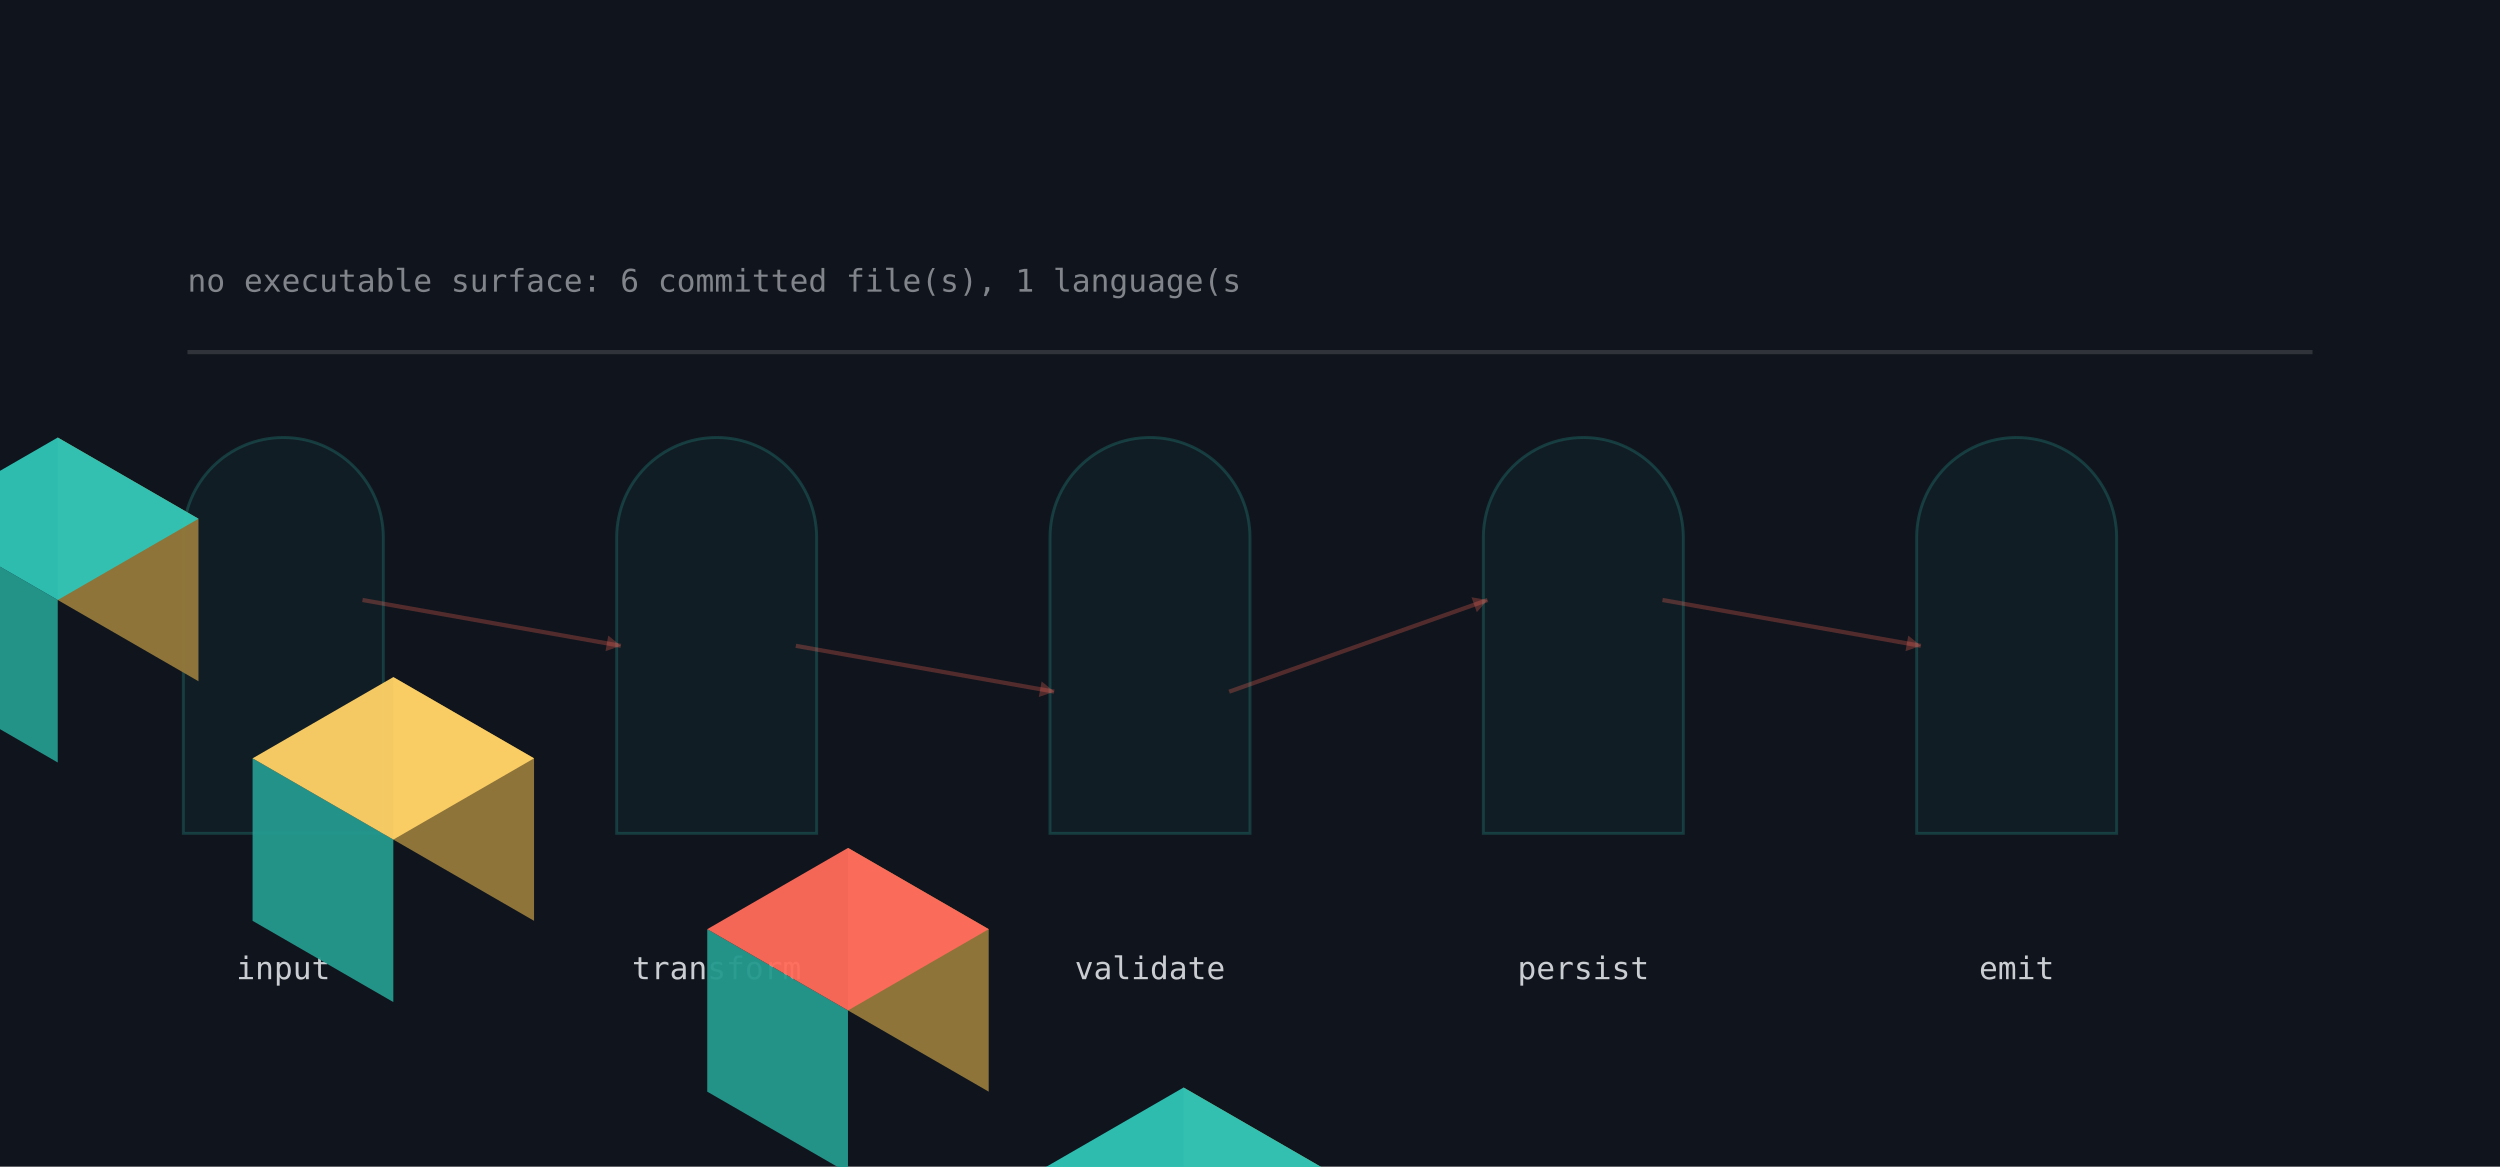
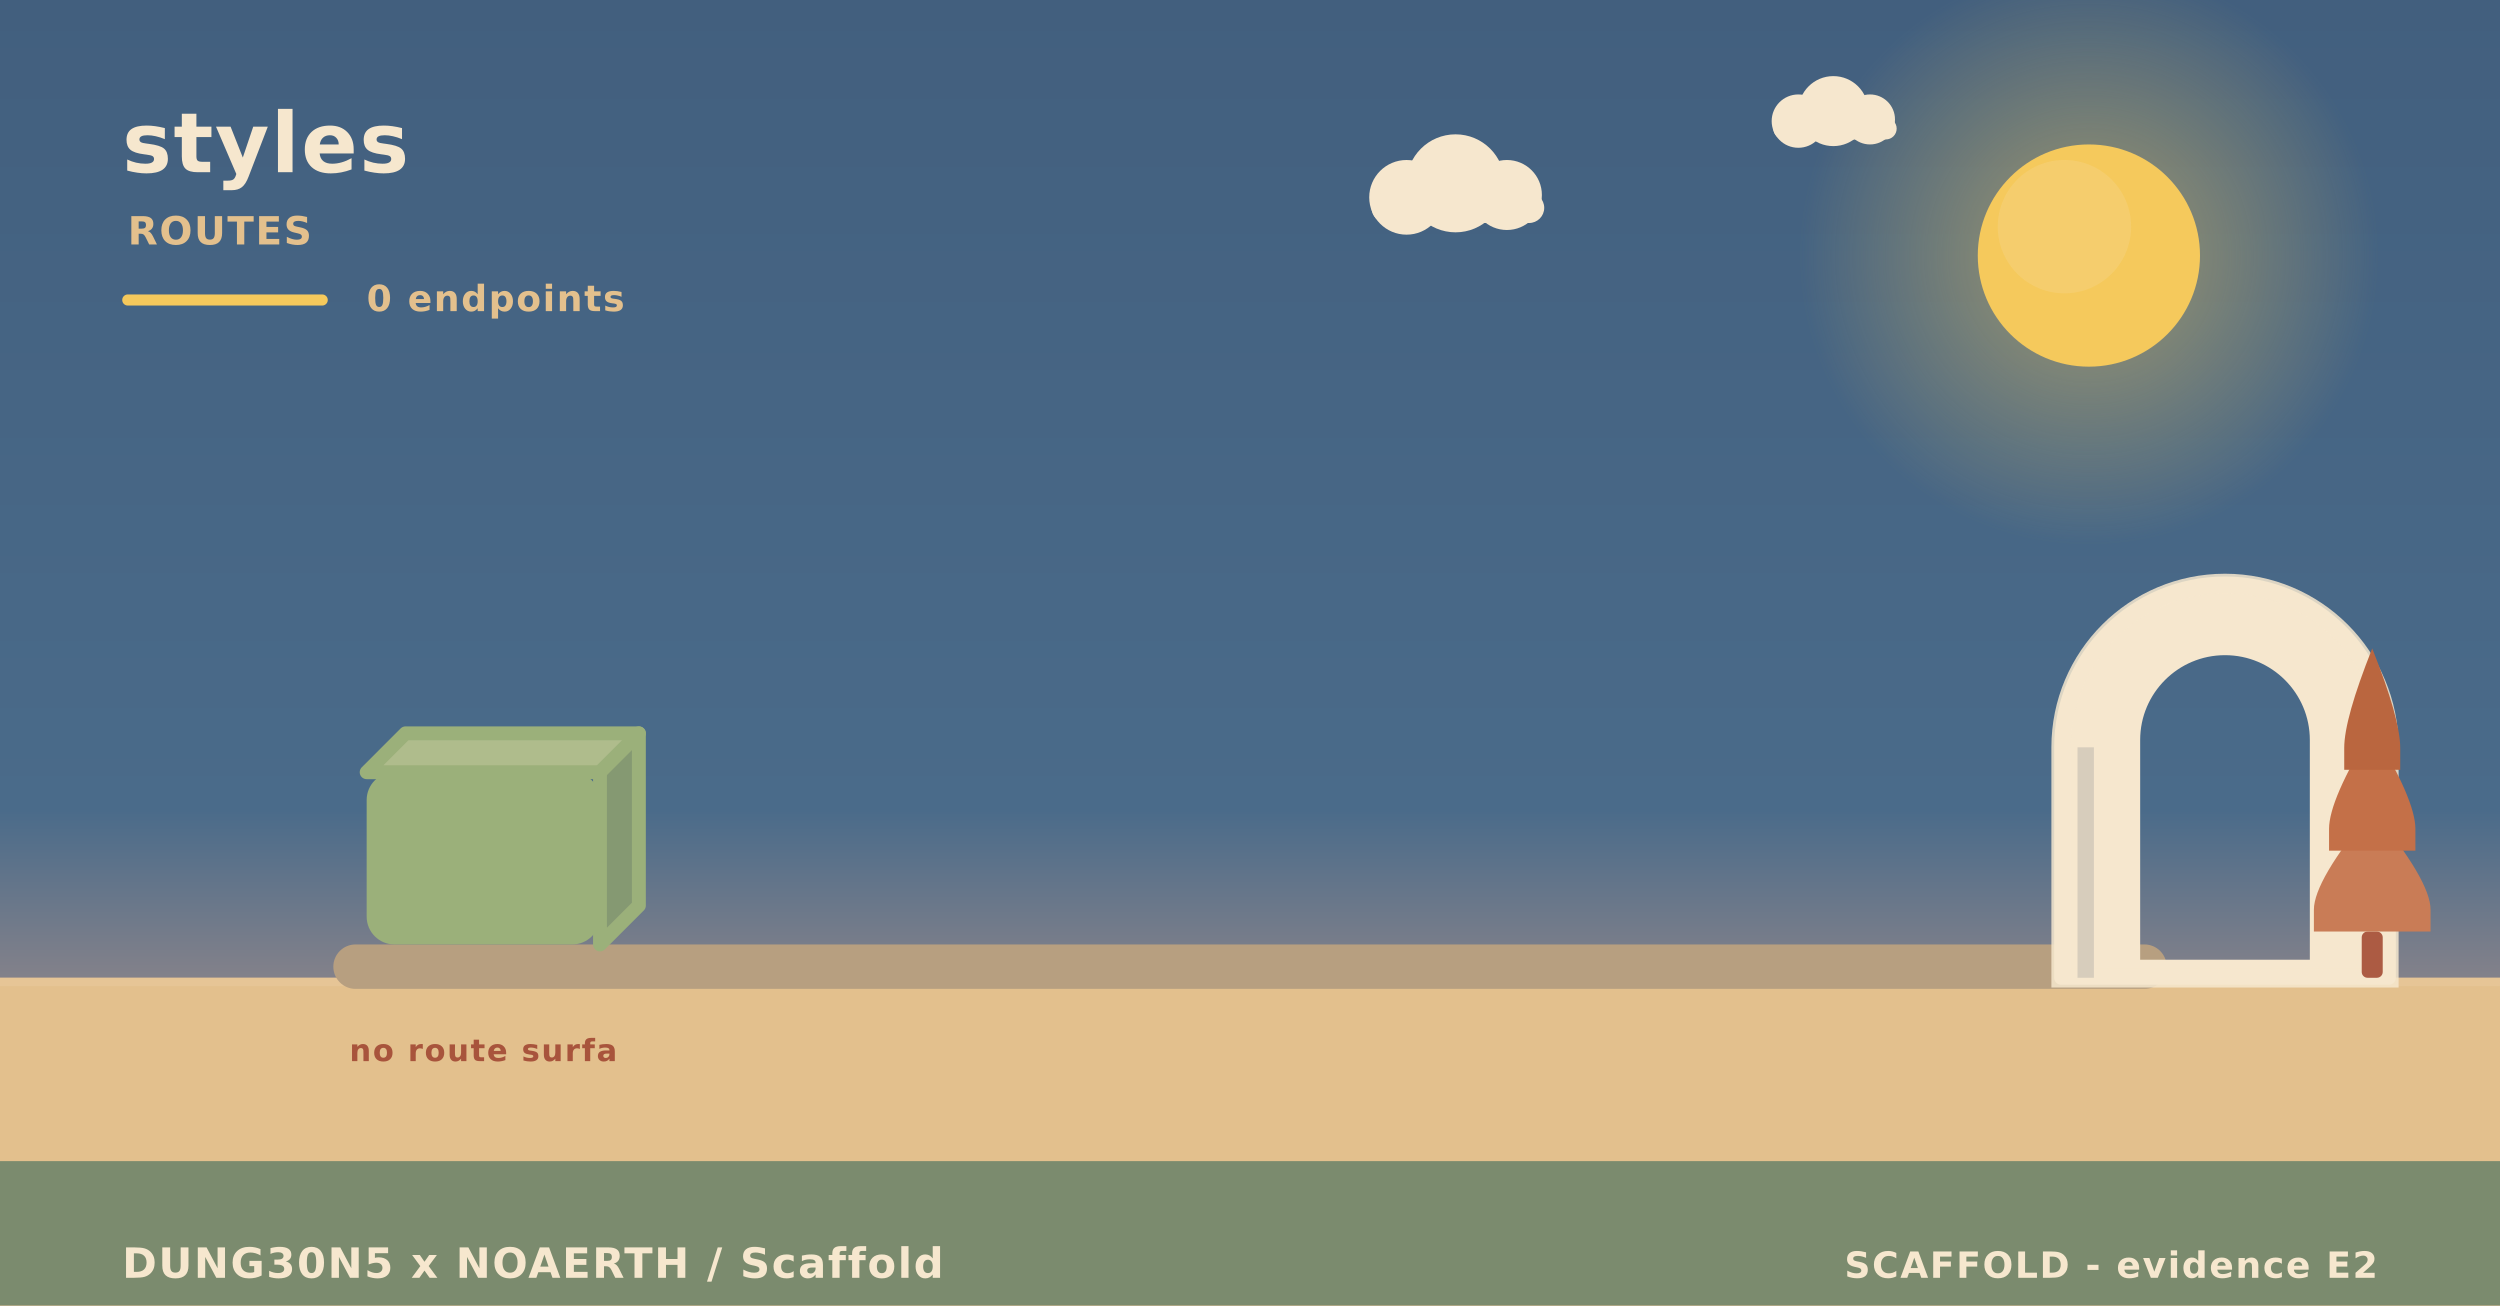
- <svg xmlns="http://www.w3.org/2000/svg" viewBox="0 0 1200 560" width="1200" height="560" role="img" aria-label="styles data flow">
-   <rect width="1200" height="560" fill="#10141c" />
-   <defs>
-     <linearGradient id="gf" x1="0" y1="0" x2="1" y2="1">
-       <stop offset="0%" stop-color="#ff6b5a" />
-       <stop offset="100%" stop-color="#2ec4b6" />
-     </linearGradient>
-   </defs>
-   <path d="M88.00,400.00 L88.00,258.00 A48.00,48.00 0 0 1 184.00,258.00 L184.00,400.00 Z" fill="rgba(46,196,182,0.100)" opacity="0.55" stroke="rgba(46,196,182,0.400)" stroke-width="1.4" />
-   <polygon points="-133.37,173.00 -65.82,212.00 -65.82,134.00 -133.37,95.00" fill="#94793b" opacity="0.95" />
-   <polygon points="-200.92,212.00 -133.37,251.00 -133.37,173.00 -200.92,134.00" fill="#24998e" opacity="0.95" />
-   <polygon points="-133.37,95.00 -65.82,134.00 -133.37,173.00 -200.92,134.00" fill="#ff6b5a" opacity="0.95" />
-   <text x="136" y="470" font-family="ui-monospace,Menlo,monospace" font-size="15" fill="rgba(242,245,249,0.820)" text-anchor="middle">input</text>
-   <path d="M296.00,400.00 L296.00,258.00 A48.00,48.00 0 0 1 392.00,258.00 L392.00,400.00 Z" fill="rgba(46,196,182,0.100)" opacity="0.55" stroke="rgba(46,196,182,0.400)" stroke-width="1.4" />
-   <polygon points="27.71,288.00 95.26,327.00 95.26,249.00 27.71,210.00" fill="#94793b" opacity="0.95" />
-   <polygon points="-39.84,327.00 27.71,366.00 27.71,288.00 -39.84,249.00" fill="#24998e" opacity="0.95" />
-   <polygon points="27.71,210.00 95.26,249.00 27.71,288.00 -39.84,249.00" fill="#2ec4b6" opacity="0.95" />
-   <text x="344" y="470" font-family="ui-monospace,Menlo,monospace" font-size="15" fill="rgba(242,245,249,0.820)" text-anchor="middle">transform</text>
-   <line x1="174.00" y1="288.00" x2="298.00" y2="310.00" stroke="rgba(255,107,90,0.500)" stroke-width="2.00" opacity="0.55" />
-   <polygon points="298.00,310.00 291.97,305.07 290.64,312.55" fill="rgba(255,107,90,0.500)" opacity="0.55" />
-   <path d="M504.00,400.00 L504.00,258.00 A48.00,48.00 0 0 1 600.00,258.00 L600.00,400.00 Z" fill="rgba(46,196,182,0.100)" opacity="0.55" stroke="rgba(46,196,182,0.400)" stroke-width="1.4" />
-   <polygon points="188.79,403.00 256.34,442.00 256.34,364.00 188.79,325.00" fill="#94793b" opacity="0.95" />
-   <polygon points="121.24,442.00 188.79,481.00 188.79,403.00 121.24,364.00" fill="#24998e" opacity="0.95" />
-   <polygon points="188.79,325.00 256.34,364.00 188.79,403.00 121.24,364.00" fill="#ffd166" opacity="0.95" />
-   <text x="552" y="470" font-family="ui-monospace,Menlo,monospace" font-size="15" fill="rgba(242,245,249,0.820)" text-anchor="middle">validate</text>
-   <line x1="382.00" y1="310.00" x2="506.00" y2="332.00" stroke="rgba(255,107,90,0.500)" stroke-width="2.00" opacity="0.55" />
-   <polygon points="506.00,332.00 499.97,327.07 498.64,334.55" fill="rgba(255,107,90,0.500)" opacity="0.55" />
-   <path d="M712.00,400.00 L712.00,258.00 A48.00,48.00 0 0 1 808.00,258.00 L808.00,400.00 Z" fill="rgba(46,196,182,0.100)" opacity="0.55" stroke="rgba(46,196,182,0.400)" stroke-width="1.4" />
-   <polygon points="407.03,485.00 474.58,524.00 474.58,446.00 407.03,407.00" fill="#94793b" opacity="0.95" />
-   <polygon points="339.48,524.00 407.03,563.00 407.03,485.00 339.48,446.00" fill="#24998e" opacity="0.95" />
-   <polygon points="407.03,407.00 474.58,446.00 407.03,485.00 339.48,446.00" fill="#ff6b5a" opacity="0.95" />
-   <text x="760" y="470" font-family="ui-monospace,Menlo,monospace" font-size="15" fill="rgba(242,245,249,0.820)" text-anchor="middle">persist</text>
-   <line x1="590.00" y1="332.00" x2="714.00" y2="288.00" stroke="rgba(255,107,90,0.500)" stroke-width="2.00" opacity="0.55" />
-   <polygon points="714.00,288.00 706.32,286.69 708.86,293.86" fill="rgba(255,107,90,0.500)" opacity="0.55" />
-   <path d="M920.00,400.00 L920.00,258.00 A48.00,48.00 0 0 1 1016.00,258.00 L1016.00,400.00 Z" fill="rgba(46,196,182,0.100)" opacity="0.55" stroke="rgba(46,196,182,0.400)" stroke-width="1.4" />
-   <polygon points="568.11,600.00 635.66,639.00 635.66,561.00 568.11,522.00" fill="#94793b" opacity="0.95" />
-   <polygon points="500.56,639.00 568.11,678.00 568.11,600.00 500.56,561.00" fill="#24998e" opacity="0.95" />
-   <polygon points="568.11,522.00 635.66,561.00 568.11,600.00 500.56,561.00" fill="#2ec4b6" opacity="0.95" />
-   <text x="968" y="470" font-family="ui-monospace,Menlo,monospace" font-size="15" fill="rgba(242,245,249,0.820)" text-anchor="middle">emit</text>
-   <line x1="798.00" y1="288.00" x2="922.00" y2="310.00" stroke="rgba(255,107,90,0.500)" stroke-width="2.00" opacity="0.55" />
-   <polygon points="922.00,310.00 915.97,305.07 914.64,312.55" fill="rgba(255,107,90,0.500)" opacity="0.55" />
-   <rect x="90.00" y="168.00" width="1020.00" height="2.00" rx="0.00" fill="rgba(242,245,249,0.140)" opacity="1.00" />
-   <text x="90" y="140" font-family="ui-monospace,Menlo,monospace" font-size="15" fill="rgba(242,245,249,0.500)">no executable surface: 6 committed file(s), 1 language(s</text>
+ <svg xmlns="http://www.w3.org/2000/svg" width="900" height="470" viewBox="0 0 900 470" role="img" aria-label="styles - how data moves">
+   <linearGradient id="skyd" x1="0" y1="0" x2="0" y2="1">
+     <stop offset="0" stop-color="#425f7e" />
+     <stop offset="0.62" stop-color="#4a6b8a" />
+     <stop offset="1" stop-color="#f3ad8a" />
+   </linearGradient>
+   <rect width="900" height="470" fill="url(#skyd)" />
+   <radialGradient id="sund">
+     <stop offset="0.35" stop-color="#f5c95c" stop-opacity="0.34" />
+     <stop offset="1" stop-color="#f5c95c" stop-opacity="0" />
+   </radialGradient>
+   <circle cx="752" cy="92" r="104" fill="url(#sund)" />
+   <circle cx="752" cy="92" r="40" fill="#f5c95c" />
+   <circle cx="743.2" cy="81.6" r="24" fill="#f5d27e" opacity="0.5" />
+   <g>
+     <circle cx="524" cy="66" r="17.64" fill="#f6e7ce" />
+     <circle cx="506.36" cy="71.04" r="13.44" fill="#f6e7ce" />
+     <circle cx="542.48" cy="70.2" r="12.6" fill="#f6e7ce" />
+     <rect x="493.76" y="69.36" width="62.16" height="10.92" rx="5.46" fill="#f6e7ce" />
+   </g>
+   <g>
+     <circle cx="660" cy="40" r="12.6" fill="#f6e7ce" />
+     <circle cx="647.4" cy="43.6" r="9.6" fill="#f6e7ce" />
+     <circle cx="673.2" cy="43" r="9" fill="#f6e7ce" />
+     <rect x="638.4" y="42.4" width="44.4" height="7.8" rx="3.9" fill="#f6e7ce" />
+   </g>
+   <rect x="0" y="352" width="900" height="118" fill="#e3c08d" />
+   <rect x="0" y="352" width="900" height="3" fill="#e6c596" />
+   <text x="44" y="62" font-family="Verdana,DejaVu Sans,sans-serif" font-size="30" font-weight="700" letter-spacing="0.6" fill="#f6e7ce" text-anchor="start">styles</text>
+   <text x="46" y="88" font-family="Verdana,DejaVu Sans,sans-serif" font-size="14" font-weight="700" letter-spacing="0.6" fill="#e3c08d" text-anchor="start">ROUTES</text>
+   <rect x="44" y="106" width="74" height="4" rx="2" fill="#f5c95c" />
+   <text x="132" y="112" font-family="Verdana,DejaVu Sans,sans-serif" font-size="13" font-weight="700" letter-spacing="0.6" fill="#e3c08d" text-anchor="start">0 endpoints</text>
+   <rect x="120" y="340" width="660" height="16" rx="8" fill="#b79f80" />
+   <path d="M132,278 L216,278 L230,264 L146,264 Z" fill="#afbc8c" stroke="#9bb07a" stroke-width="5" stroke-linejoin="round" />
+   <path d="M216,278 L230,264 L230,326 L216,340 Z" fill="#859972" stroke="#9bb07a" stroke-width="5" stroke-linejoin="round" />
+   <rect x="132" y="278" width="84" height="62" rx="10" fill="#9bb07a" />
+   <text x="174" y="382" font-family="Verdana,DejaVu Sans,sans-serif" font-size="11" font-weight="700" letter-spacing="0.6" fill="#a8543c" text-anchor="middle">no route surfa</text>
+   <path d="M742,352 L742,269.04 A59,59 0 0 1 860,269.04 L860,352 Z M767.96,348 L767.96,266.4 A33.04,33.04 0 0 1 834.04,266.4 L834.04,348 Z" fill="#f6e7ce" fill-rule="evenodd" stroke="#f6e7ce" stroke-width="5" stroke-linejoin="round" />
+   <path d="M742,352 L742,269.04 A59,59 0 0 1 860,269.04 L860,352 Z" fill="none" stroke="#f6e7ce" stroke-width="7" stroke-linecap="round" opacity="0.85" />
+   <rect x="747.9" y="269.04" width="5.9" height="82.96" fill="#d7cdbc" />
+   <rect x="850.22" y="335.36" width="7.56" height="16.64" rx="2.1" fill="#ac5b43" />
+   <path d="M854,291.68 Q833,317.01 833,327.5 Q833,335.36 833,335.36 L875,335.36 Q875,335.36 875,327.5 Q875,317.01 854,291.68 Z" fill="#c97c56" />
+   <path d="M854,262.56 Q838.46,287.89 838.46,298.38 Q838.46,306.24 838.46,306.24 L869.54,306.24 Q869.54,306.24 869.54,298.38 Q869.54,287.89 854,262.56 Z" fill="#c47048" />
+   <path d="M854,233.44 Q843.92,258.77 843.92,269.26 Q843.92,277.12 843.92,277.12 L864.08,277.12 Q864.08,277.12 864.08,269.26 Q864.08,258.77 854,233.44 Z" fill="#ba663f" />
+   <rect x="0" y="418" width="900" height="52" rx="0" fill="#75886c" opacity="0.94" />
+   <text x="44" y="460" font-family="Verdana,DejaVu Sans,sans-serif" font-size="15" font-weight="700" letter-spacing="0.6" fill="#f6e7ce" text-anchor="start">DUNG30N5 x NOAERTH  /  Scaffold</text>
+   <text x="856" y="460" font-family="Verdana,DejaVu Sans,sans-serif" font-size="13" font-weight="700" letter-spacing="0.6" fill="#f6e7ce" text-anchor="end">SCAFFOLD  -  evidence E2</text>
</svg>
